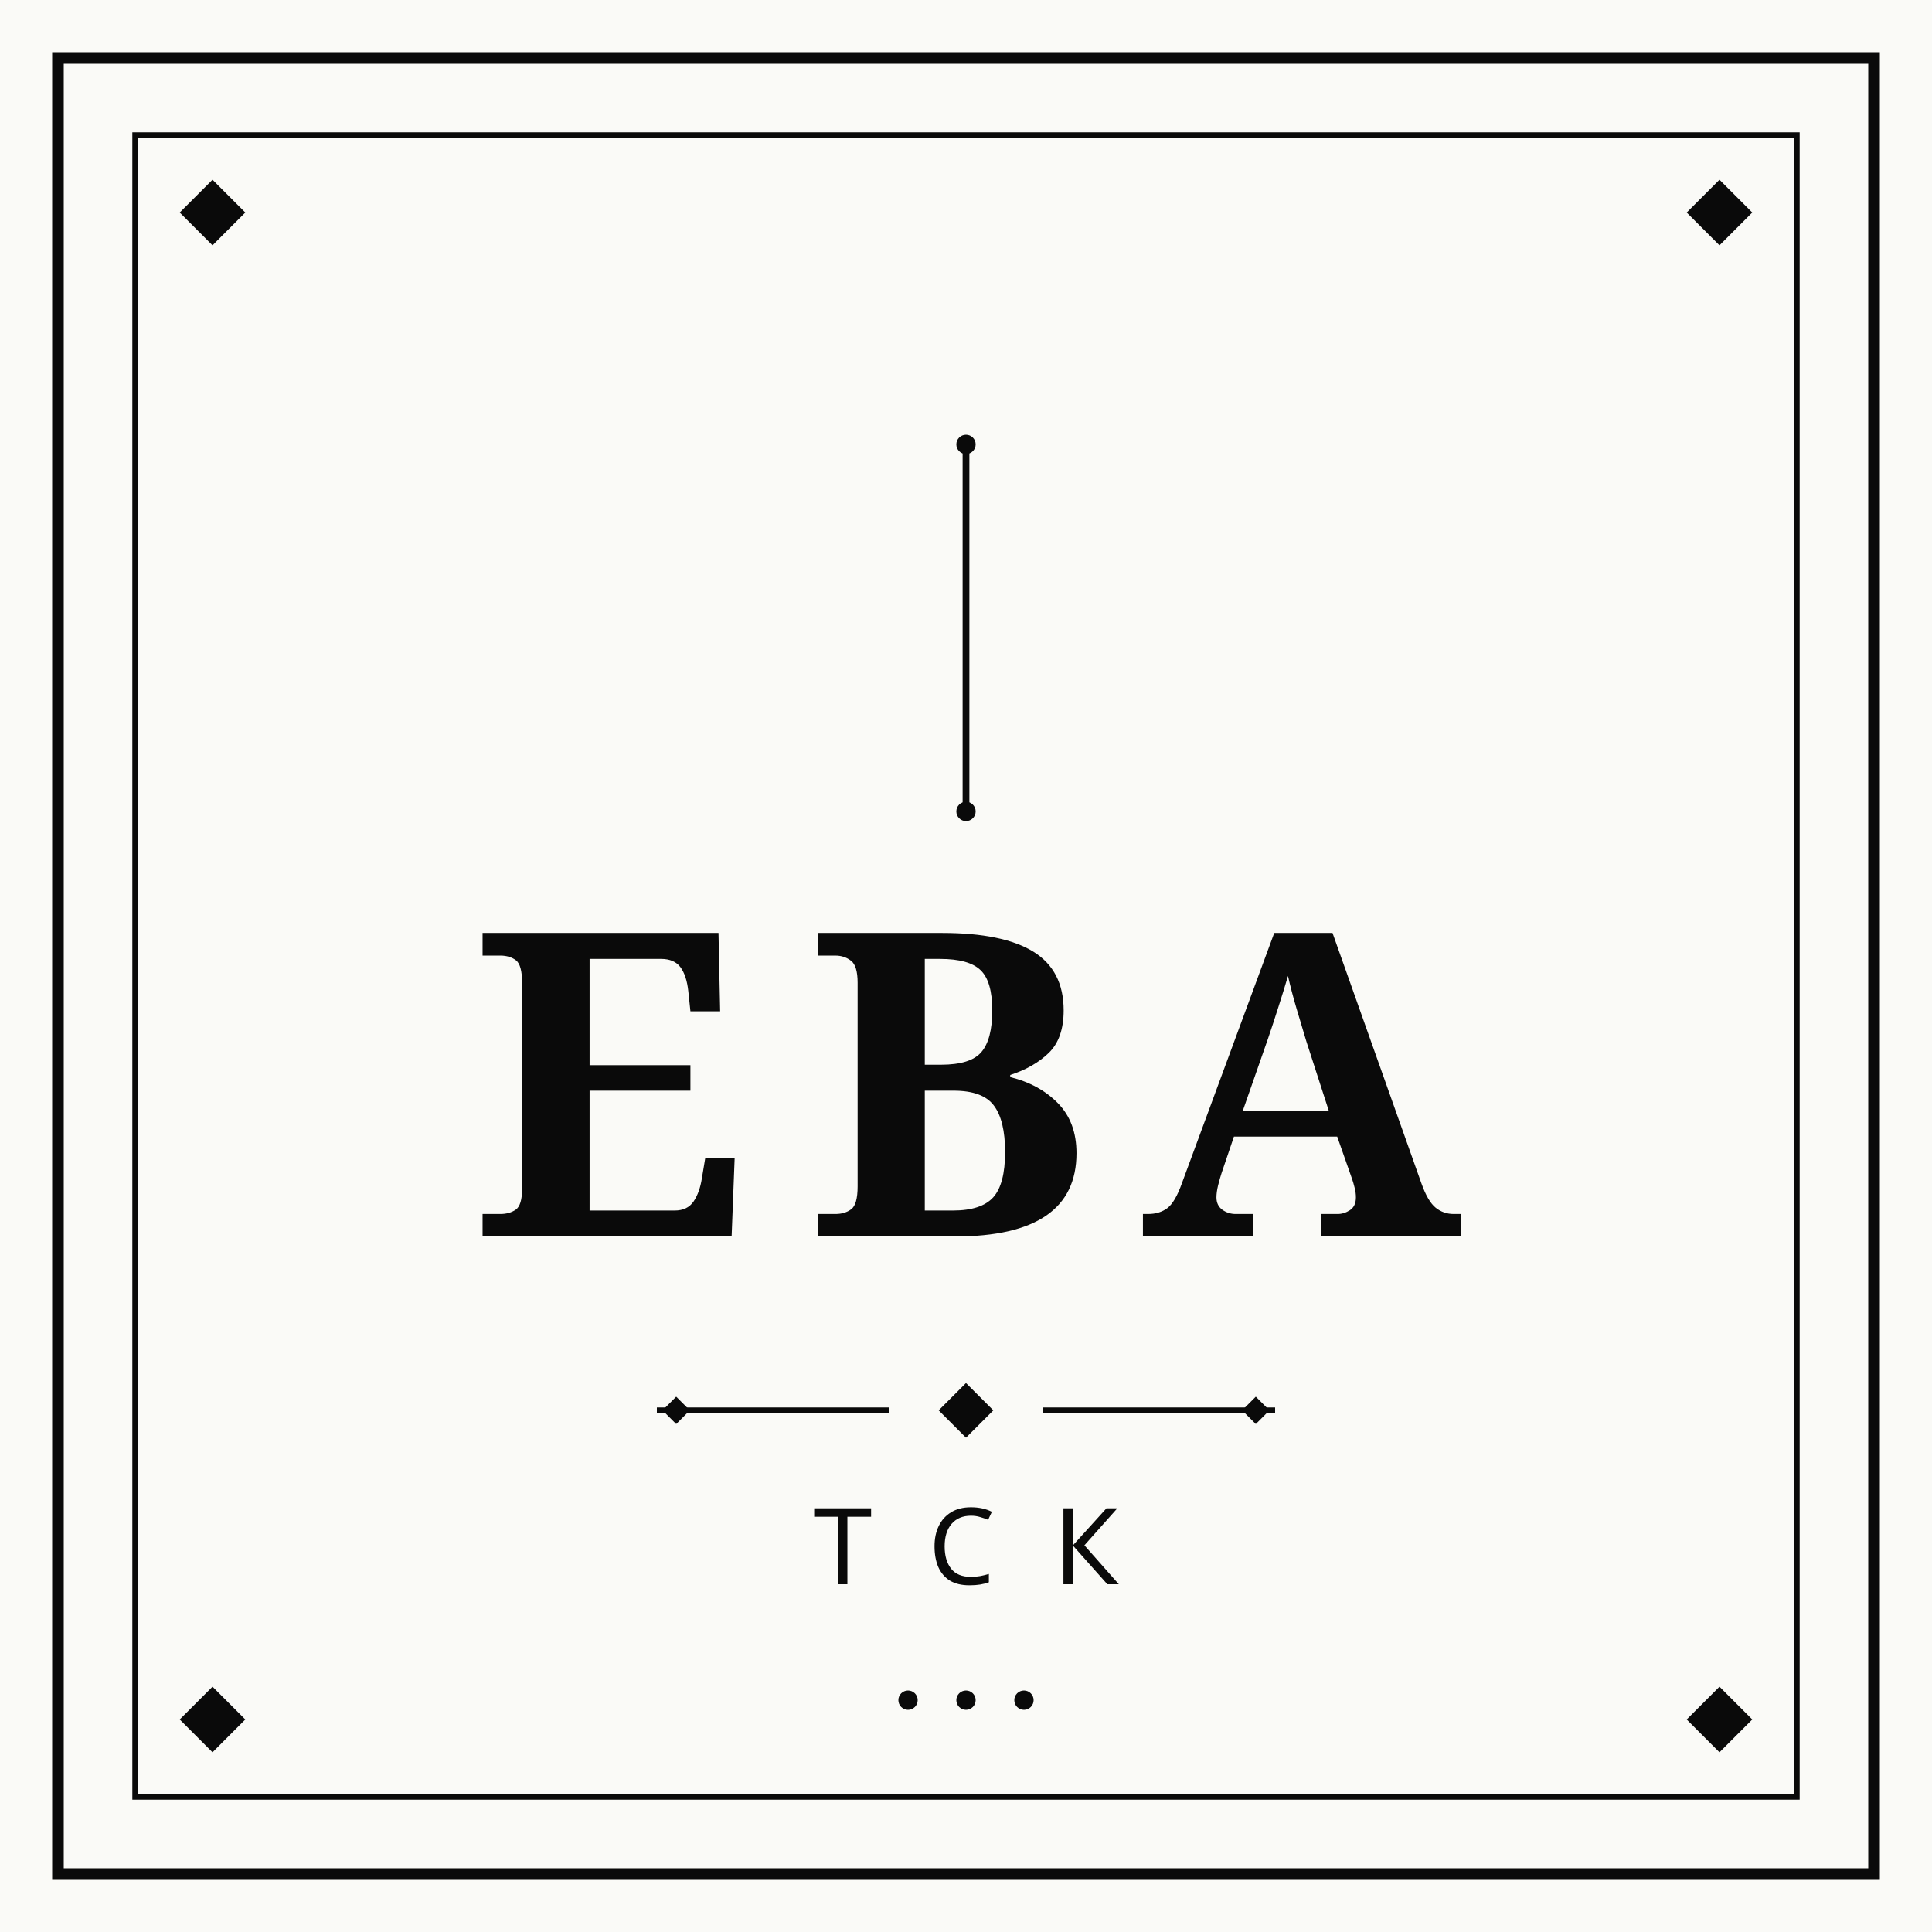
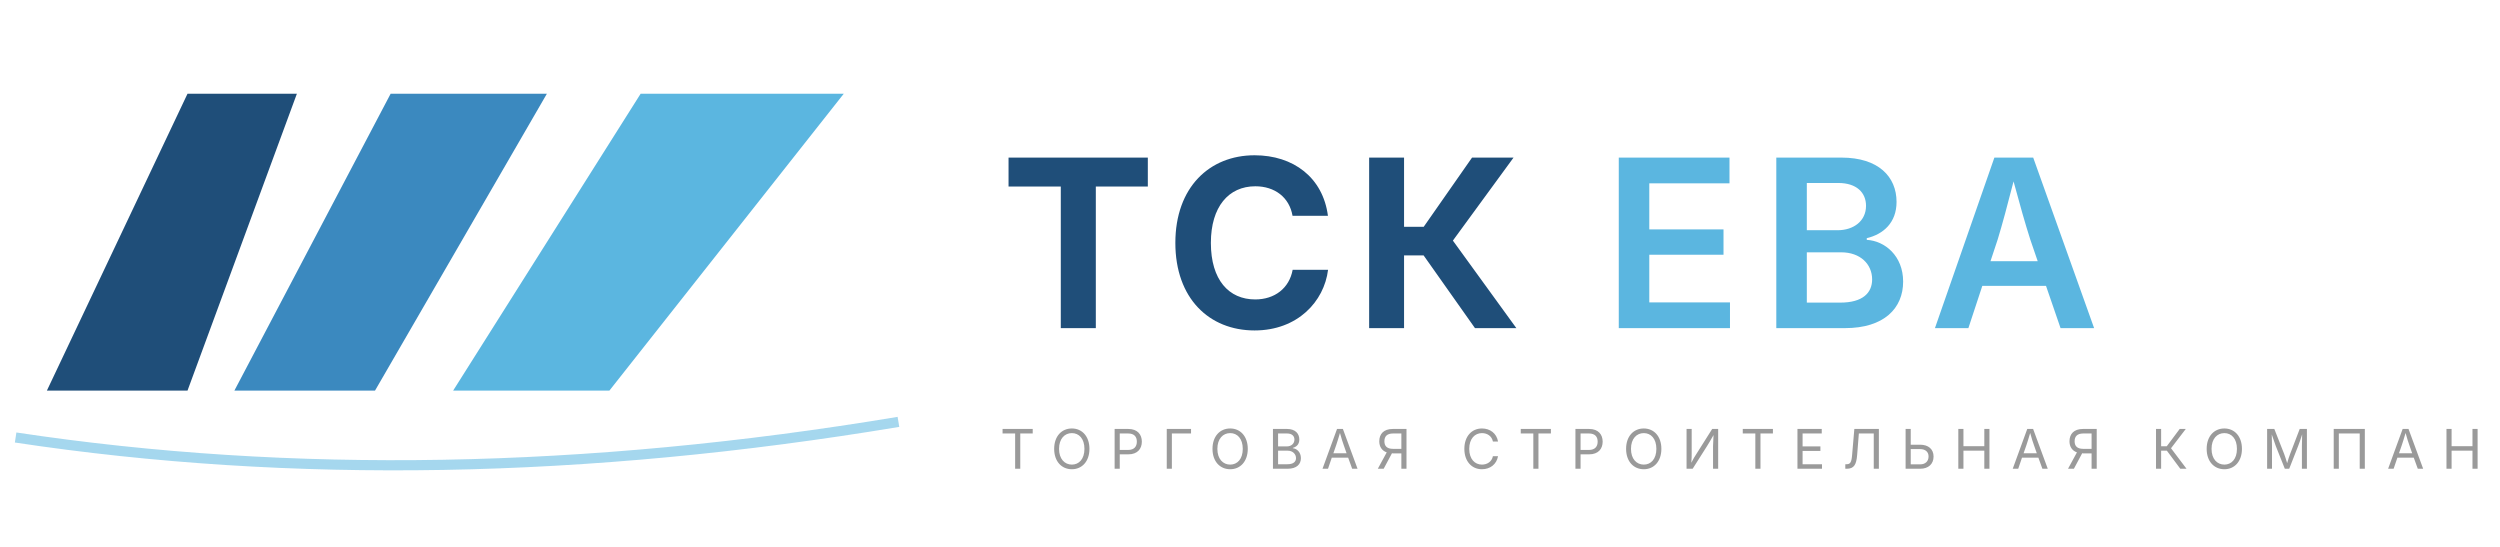
- <svg xmlns="http://www.w3.org/2000/svg" width="200" height="200" viewBox="0 0 200 200" fill="none">
-   <rect width="200" height="200" fill="#fafaf7" />
-   <rect x="6" y="6" width="188" height="188" stroke="#0a0a0a" stroke-width="1.2" />
-   <rect x="14" y="14" width="172" height="172" stroke="#0a0a0a" stroke-width="0.6" />
-   <g transform="translate(22 22) rotate(45)">
-     <rect x="-2.4" y="-2.4" width="4.8" height="4.8" fill="#0a0a0a" />
-   </g>
-   <g transform="translate(178 22) rotate(45)">
-     <rect x="-2.4" y="-2.4" width="4.8" height="4.8" fill="#0a0a0a" />
-   </g>
-   <g transform="translate(22 178) rotate(45)">
-     <rect x="-2.4" y="-2.4" width="4.8" height="4.8" fill="#0a0a0a" />
-   </g>
-   <g transform="translate(178 178) rotate(45)">
-     <rect x="-2.4" y="-2.4" width="4.8" height="4.8" fill="#0a0a0a" />
-   </g>
-   <circle cx="100" cy="46" r="1" fill="#0a0a0a" />
-   <line x1="100" y1="46" x2="100" y2="84" stroke="#0a0a0a" stroke-width="0.7" />
-   <circle cx="100" cy="84" r="1" fill="#0a0a0a" />
-   <text x="100" y="128" text-anchor="middle" font-family="Cormorant Garamond, Georgia, serif" font-size="44" font-weight="600" fill="#0a0a0a" letter-spacing="6">ЕВА</text>
-   <line x1="68" y1="146" x2="92" y2="146" stroke="#0a0a0a" stroke-width="0.6" />
-   <line x1="108" y1="146" x2="132" y2="146" stroke="#0a0a0a" stroke-width="0.6" />
-   <g transform="translate(100 146) rotate(45)">
-     <rect x="-2" y="-2" width="4" height="4" fill="#0a0a0a" />
-   </g>
-   <g transform="translate(70 146) rotate(45)">
-     <rect x="-1" y="-1" width="2" height="2" fill="#0a0a0a" />
-   </g>
-   <g transform="translate(130 146) rotate(45)">
-     <rect x="-1" y="-1" width="2" height="2" fill="#0a0a0a" />
-   </g>
-   <text x="100" y="164" text-anchor="middle" font-family="system-ui, sans-serif" font-size="11" font-weight="400" fill="#0a0a0a" letter-spacing="6">ТСК</text>
-   <circle cx="94" cy="176" r="1" fill="#0a0a0a" />
-   <circle cx="100" cy="176" r="1" fill="#0a0a0a" />
-   <circle cx="106" cy="176" r="1" fill="#0a0a0a" />
+ <svg xmlns="http://www.w3.org/2000/svg" width="640" height="140" viewBox="0 0 320 70" fill="none">
+   <polygon points="6,50 24,12 38,12 24,50" fill="#1F4E79" />
+   <polygon points="30,50 50,12 70,12 48,50" fill="#3B89BF" />
+   <polygon points="58,50 82,12 108,12 78,50" fill="#5BB6E0" />
+   <path d="M 2 56 Q 55 64 115 54" stroke="#5BB6E0" stroke-width="1.3" fill="none" opacity="0.55" />
+   <text x="128" y="42" font-family="Inter, Arial, sans-serif" font-size="30" font-weight="700" fill="#1F4E79" letter-spacing="2">ТСК</text>
+   <text x="205" y="42" font-family="Inter, Arial, sans-serif" font-size="30" font-weight="600" fill="#5BB6E0" letter-spacing="2">ЕВА</text>
+   <text x="128" y="60" font-family="Inter, Arial, sans-serif" font-size="7" font-weight="400" fill="#9A9A9A" letter-spacing="2.2">ТОРГОВАЯ СТРОИТЕЛЬНАЯ КОМПАНИЯ</text>
</svg>
